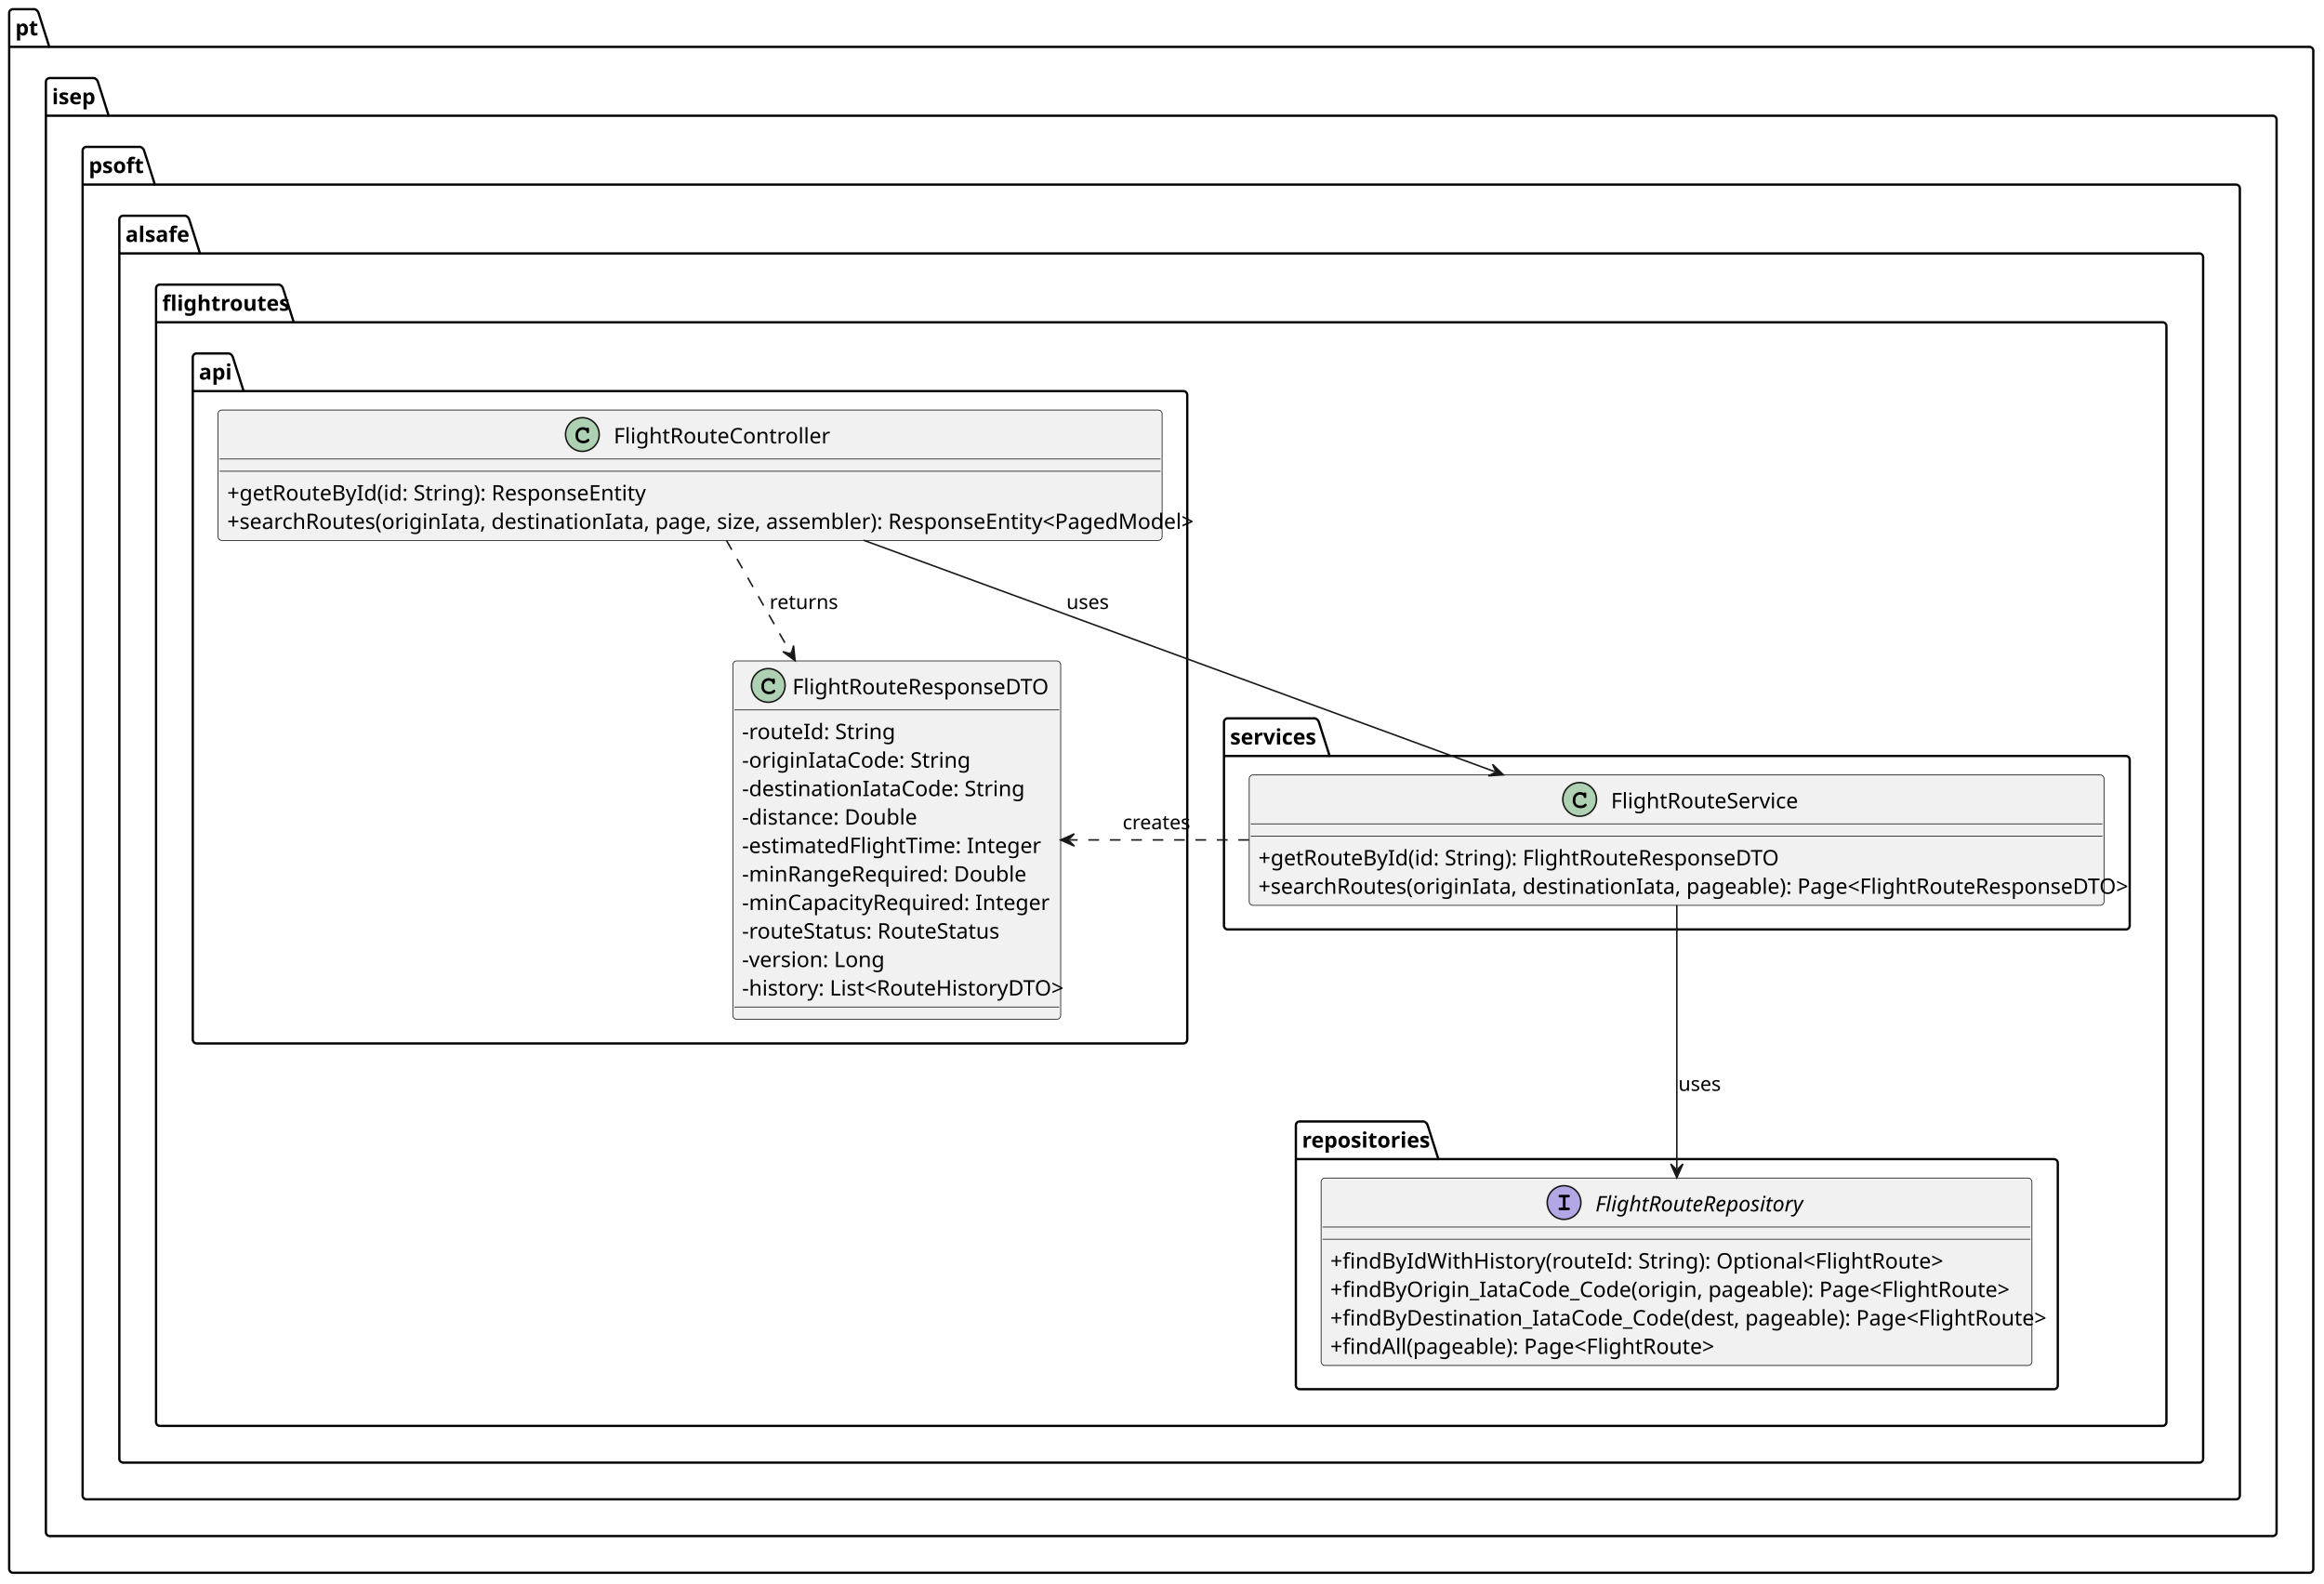
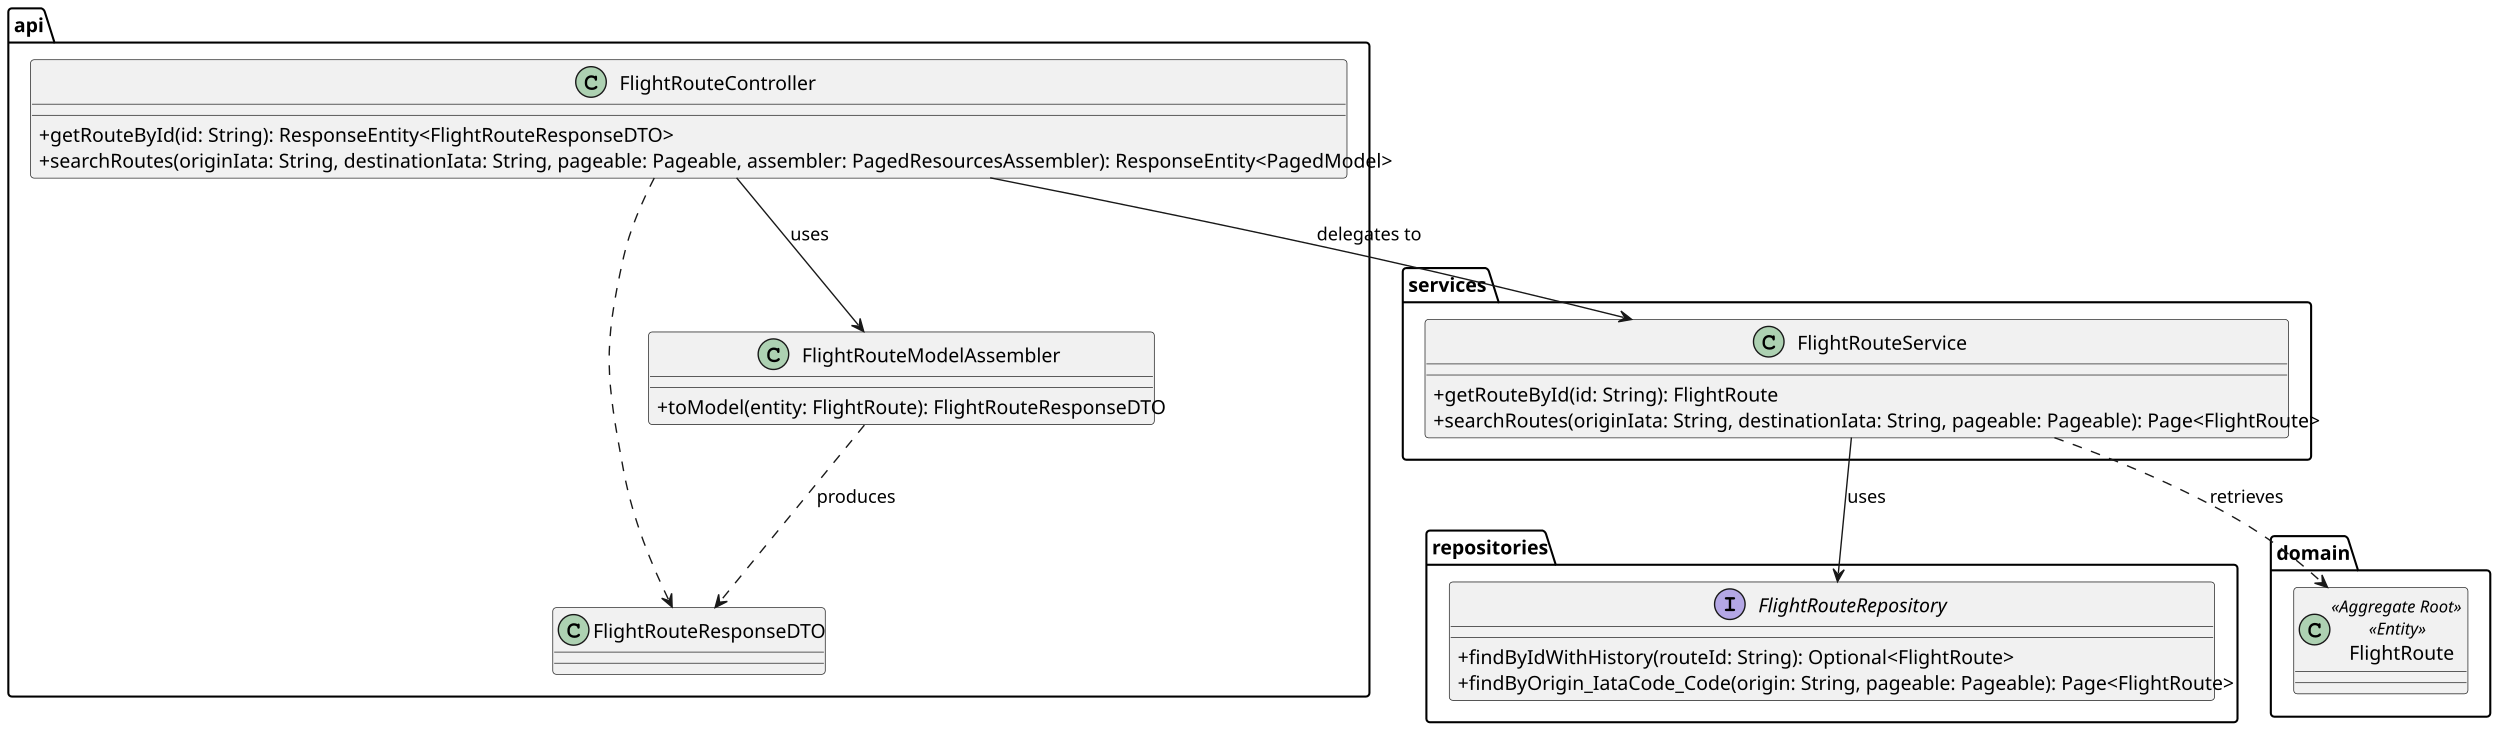
- <svg xmlns="http://www.w3.org/2000/svg" contentStyleType="text/css" data-diagram-type="CLASS" height="1035px" preserveAspectRatio="none" style="width:1519px;height:1035px;background:#FFFFFF;" version="1.1" viewBox="0 0 1519 1035" width="1519px" zoomAndPan="magnify">
+ <svg xmlns="http://www.w3.org/2000/svg" contentStyleType="text/css" data-diagram-type="CLASS" height="527px" preserveAspectRatio="none" style="width:1800px;height:527px;background:#FFFFFF;" version="1.1" viewBox="0 0 1800 527" width="1800px" zoomAndPan="magnify">
  <defs />
  <g>
-     <g class="cluster" data-entity="pt" data-source-line="4" data-uid="ent0004" id="cluster_pt">
-       <path d="M8.5,6.014 L22.714,6.014 A3.75,3.75 0 0 1 25.214,8.514 L32.214,30.635 L1509.5,30.635 A2.5,2.5 0 0 1 1512,33.135 L1512,1025.514 A2.5,2.5 0 0 1 1509.5,1028.014 L8.5,1028.014 A2.5,2.5 0 0 1 6,1025.514 L6,8.514 A2.5,2.5 0 0 1 8.5,6.014" fill="none" style="stroke:#000000;stroke-width:1.5;" />
-       <line style="stroke:#000000;stroke-width:1.5;" x1="6" x2="32.214" y1="30.635" y2="30.635" />
-       <text fill="#000000" font-family="sans-serif" font-size="14" font-weight="bold" lengthAdjust="spacing" textLength="13.214" x="10" y="23.121">pt</text>
+     <g class="cluster" data-entity="api" data-source-line="3" data-uid="ent0002" id="cluster_api">
+       <path d="M8.5,6.014 L29.727,6.014 A3.75,3.75 0 0 1 32.227,8.514 L39.227,30.635 L983.5,30.635 A2.5,2.5 0 0 1 986,33.135 L986,499.014 A2.5,2.5 0 0 1 983.5,501.514 L8.5,501.514 A2.5,2.5 0 0 1 6,499.014 L6,8.514 A2.5,2.5 0 0 1 8.5,6.014" fill="none" style="stroke:#000000;stroke-width:1.5;" />
+       <line style="stroke:#000000;stroke-width:1.5;" x1="6" x2="39.227" y1="30.635" y2="30.635" />
+       <text fill="#000000" font-family="sans-serif" font-size="14" font-weight="bold" lengthAdjust="spacing" textLength="20.227" x="10" y="23.121">api</text>
    </g>
-     <g class="cluster" data-entity="isep" data-source-line="4" data-uid="ent0005" id="cluster_isep">
-       <path d="M32.5,51.014 L61.514,51.014 A3.75,3.75 0 0 1 64.014,53.514 L71.014,75.635 L1485.5,75.635 A2.5,2.5 0 0 1 1488,78.135 L1488,1001.514 A2.5,2.5 0 0 1 1485.5,1004.014 L32.5,1004.014 A2.5,2.5 0 0 1 30,1001.514 L30,53.514 A2.5,2.5 0 0 1 32.5,51.014" fill="none" style="stroke:#000000;stroke-width:1.5;" />
-       <line style="stroke:#000000;stroke-width:1.5;" x1="30" x2="71.014" y1="75.635" y2="75.635" />
-       <text fill="#000000" font-family="sans-serif" font-size="14" font-weight="bold" lengthAdjust="spacing" textLength="28.014" x="34" y="68.121">isep</text>
+     <g class="cluster" data-entity="services" data-source-line="14" data-uid="ent0006" id="cluster_services">
+       <path d="M1012.5,193.014 L1069.555,193.014 A3.75,3.75 0 0 1 1072.055,195.514 L1079.055,217.635 L1661.5,217.635 A2.5,2.5 0 0 1 1664,220.135 L1664,328.514 A2.5,2.5 0 0 1 1661.5,331.014 L1012.5,331.014 A2.5,2.5 0 0 1 1010,328.514 L1010,195.514 A2.5,2.5 0 0 1 1012.5,193.014" fill="none" style="stroke:#000000;stroke-width:1.5;" />
+       <line style="stroke:#000000;stroke-width:1.5;" x1="1010" x2="1079.055" y1="217.635" y2="217.635" />
+       <text fill="#000000" font-family="sans-serif" font-size="14" font-weight="bold" lengthAdjust="spacing" textLength="56.055" x="1014" y="210.121">services</text>
    </g>
-     <g class="cluster" data-entity="psoft" data-source-line="4" data-uid="ent0006" id="cluster_psoft">
-       <path d="M56.5,96.014 L91.714,96.014 A3.75,3.75 0 0 1 94.214,98.514 L101.214,120.635 L1461.5,120.635 A2.5,2.5 0 0 1 1464,123.135 L1464,977.514 A2.5,2.5 0 0 1 1461.5,980.014 L56.5,980.014 A2.5,2.5 0 0 1 54,977.514 L54,98.514 A2.5,2.5 0 0 1 56.5,96.014" fill="none" style="stroke:#000000;stroke-width:1.5;" />
-       <line style="stroke:#000000;stroke-width:1.5;" x1="54" x2="101.214" y1="120.635" y2="120.635" />
-       <text fill="#000000" font-family="sans-serif" font-size="14" font-weight="bold" lengthAdjust="spacing" textLength="34.214" x="58" y="113.121">psoft</text>
+     <g class="cluster" data-entity="repositories" data-source-line="21" data-uid="ent0008" id="cluster_repositories">
+       <path d="M1029.5,382.014 L1110.638,382.014 A3.75,3.75 0 0 1 1113.138,384.514 L1120.138,406.635 L1608.5,406.635 A2.5,2.5 0 0 1 1611,409.135 L1611,517.514 A2.5,2.5 0 0 1 1608.5,520.014 L1029.5,520.014 A2.5,2.5 0 0 1 1027,517.514 L1027,384.514 A2.5,2.5 0 0 1 1029.5,382.014" fill="none" style="stroke:#000000;stroke-width:1.5;" />
+       <line style="stroke:#000000;stroke-width:1.5;" x1="1027" x2="1120.138" y1="406.635" y2="406.635" />
+       <text fill="#000000" font-family="sans-serif" font-size="14" font-weight="bold" lengthAdjust="spacing" textLength="80.138" x="1031" y="399.121">repositories</text>
    </g>
-     <g class="cluster" data-entity="alsafe" data-source-line="4" data-uid="ent0007" id="cluster_alsafe">
-       <path d="M80.5,141.014 L121.196,141.014 A3.75,3.75 0 0 1 123.696,143.514 L130.696,165.635 L1437.5,165.635 A2.5,2.5 0 0 1 1440,168.135 L1440,953.514 A2.5,2.5 0 0 1 1437.5,956.014 L80.5,956.014 A2.5,2.5 0 0 1 78,953.514 L78,143.514 A2.5,2.5 0 0 1 80.5,141.014" fill="none" style="stroke:#000000;stroke-width:1.5;" />
-       <line style="stroke:#000000;stroke-width:1.5;" x1="78" x2="130.696" y1="165.635" y2="165.635" />
-       <text fill="#000000" font-family="sans-serif" font-size="14" font-weight="bold" lengthAdjust="spacing" textLength="39.696" x="82" y="158.121">alsafe</text>
-     </g>
-     <g class="cluster" data-entity="flightroutes" data-source-line="4" data-uid="ent0008" id="cluster_flightroutes">
-       <path d="M104.5,186.014 L182.493,186.014 A3.75,3.75 0 0 1 184.993,188.514 L191.993,210.635 L1413.5,210.635 A2.5,2.5 0 0 1 1416,213.135 L1416,929.514 A2.5,2.5 0 0 1 1413.5,932.014 L104.5,932.014 A2.5,2.5 0 0 1 102,929.514 L102,188.514 A2.5,2.5 0 0 1 104.5,186.014" fill="none" style="stroke:#000000;stroke-width:1.5;" />
-       <line style="stroke:#000000;stroke-width:1.5;" x1="102" x2="191.993" y1="210.635" y2="210.635" />
-       <text fill="#000000" font-family="sans-serif" font-size="14" font-weight="bold" lengthAdjust="spacing" textLength="76.993" x="106" y="203.121">flightroutes</text>
-     </g>
-     <g class="cluster" data-entity="api" data-source-line="3" data-uid="ent0002" id="cluster_api">
-       <path d="M128.5,231.014 L149.727,231.014 A3.75,3.75 0 0 1 152.227,233.514 L159.227,255.635 L773.5,255.635 A2.5,2.5 0 0 1 776,258.135 L776,679.514 A2.5,2.5 0 0 1 773.5,682.014 L128.5,682.014 A2.5,2.5 0 0 1 126,679.514 L126,233.514 A2.5,2.5 0 0 1 128.5,231.014" fill="none" style="stroke:#000000;stroke-width:1.5;" />
-       <line style="stroke:#000000;stroke-width:1.5;" x1="126" x2="159.227" y1="255.635" y2="255.635" />
-       <text fill="#000000" font-family="sans-serif" font-size="14" font-weight="bold" lengthAdjust="spacing" textLength="20.227" x="130" y="248.121">api</text>
-     </g>
-     <g class="cluster" data-entity="services" data-source-line="22" data-uid="ent0010" id="cluster_services">
-       <path d="M802.5,469.514 L859.555,469.514 A3.75,3.75 0 0 1 862.055,472.014 L869.055,494.135 L1389.5,494.135 A2.5,2.5 0 0 1 1392,496.635 L1392,605.014 A2.5,2.5 0 0 1 1389.5,607.514 L802.5,607.514 A2.5,2.5 0 0 1 800,605.014 L800,472.014 A2.5,2.5 0 0 1 802.5,469.514" fill="none" style="stroke:#000000;stroke-width:1.5;" />
-       <line style="stroke:#000000;stroke-width:1.5;" x1="800" x2="869.055" y1="494.135" y2="494.135" />
-       <text fill="#000000" font-family="sans-serif" font-size="14" font-weight="bold" lengthAdjust="spacing" textLength="56.055" x="804" y="486.621">services</text>
-     </g>
-     <g class="cluster" data-entity="repositories" data-source-line="29" data-uid="ent0012" id="cluster_repositories">
-       <path d="M849.5,733.014 L930.638,733.014 A3.75,3.75 0 0 1 933.138,735.514 L940.138,757.635 L1342.5,757.635 A2.5,2.5 0 0 1 1345,760.135 L1345,905.514 A2.5,2.5 0 0 1 1342.5,908.014 L849.5,908.014 A2.5,2.5 0 0 1 847,905.514 L847,735.514 A2.5,2.5 0 0 1 849.5,733.014" fill="none" style="stroke:#000000;stroke-width:1.5;" />
-       <line style="stroke:#000000;stroke-width:1.5;" x1="847" x2="940.138" y1="757.635" y2="757.635" />
-       <text fill="#000000" font-family="sans-serif" font-size="14" font-weight="bold" lengthAdjust="spacing" textLength="80.138" x="851" y="750.121">repositories</text>
+     <g class="cluster" data-entity="domain" data-source-line="28" data-uid="ent0010" id="cluster_domain">
+       <path d="M1637.5,386.014 L1688.279,386.014 A3.75,3.75 0 0 1 1690.779,388.514 L1697.779,410.635 L1790.5,410.635 A2.5,2.5 0 0 1 1793,413.135 L1793,513.514 A2.5,2.5 0 0 1 1790.5,516.014 L1637.5,516.014 A2.5,2.5 0 0 1 1635,513.514 L1635,388.514 A2.5,2.5 0 0 1 1637.5,386.014" fill="none" style="stroke:#000000;stroke-width:1.5;" />
+       <line style="stroke:#000000;stroke-width:1.5;" x1="1635" x2="1697.779" y1="410.635" y2="410.635" />
+       <text fill="#000000" font-family="sans-serif" font-size="14" font-weight="bold" lengthAdjust="spacing" textLength="49.779" x="1639" y="403.121">domain</text>
    </g>
    <g class="entity" data-entity="FlightRouteController" data-source-line="4" data-uid="ent0003" id="entity_FlightRouteController">
-       <rect fill="#F1F1F1" height="85.242" rx="2.5" ry="2.5" style="stroke:#181818;stroke-width:0.5;" width="617.076" x="142.5" y="268.014" />
-       <ellipse cx="380.647" cy="284.014" fill="#ADD1B2" rx="11" ry="11" style="stroke:#181818;stroke-width:1;" />
-       <path d="M383.413,279.889 Q383.569,279.67 383.756,279.56 Q383.944,279.451 384.163,279.451 Q384.538,279.451 384.772,279.717 Q385.006,279.967 385.006,280.576 L385.006,282.029 Q385.006,282.639 384.772,282.904 Q384.538,283.17 384.163,283.17 Q383.819,283.17 383.616,282.967 Q383.413,282.779 383.303,282.264 Q383.256,281.904 383.069,281.717 Q382.741,281.342 382.131,281.123 Q381.522,280.904 380.897,280.904 Q380.131,280.904 379.491,281.232 Q378.866,281.56 378.366,282.31 Q377.881,283.06 377.881,284.092 L377.881,285.185 Q377.881,286.42 378.772,287.248 Q379.663,288.06 381.256,288.06 Q382.194,288.06 382.85,287.81 Q383.241,287.654 383.663,287.217 Q383.928,286.951 384.069,286.873 Q384.225,286.795 384.428,286.795 Q384.756,286.795 385.006,287.06 Q385.272,287.31 385.272,287.654 Q385.272,287.998 384.928,288.404 Q384.428,288.982 383.631,289.31 Q382.553,289.764 381.256,289.764 Q379.741,289.764 378.538,289.139 Q377.553,288.639 376.866,287.576 Q376.178,286.498 376.178,285.217 L376.178,284.06 Q376.178,282.732 376.788,281.592 Q377.413,280.435 378.506,279.826 Q379.6,279.201 380.834,279.201 Q381.569,279.201 382.209,279.373 Q382.866,279.529 383.413,279.889 Z " fill="#000000" />
-       <text fill="#000000" font-family="sans-serif" font-size="14" lengthAdjust="spacing" textLength="132.282" x="401.147" y="289.81">FlightRouteController</text>
-       <line style="stroke:#181818;stroke-width:0.5;" x1="143.5" x2="758.576" y1="300.014" y2="300.014" />
-       <line style="stroke:#181818;stroke-width:0.5;" x1="143.5" x2="758.576" y1="308.014" y2="308.014" />
-       <text fill="#000000" font-family="sans-serif" font-size="14" lengthAdjust="spacing" textLength="263.416" x="148.5" y="327.121">+getRouteById(id: String): ResponseEntity</text>
-       <text fill="#000000" font-family="sans-serif" font-size="14" lengthAdjust="spacing" textLength="605.076" x="148.5" y="345.742">+searchRoutes(originIata, destinationIata, page, size, assembler): ResponseEntity&lt;PagedModel&gt;</text>
+       <rect fill="#F1F1F1" height="85.242" rx="2.5" ry="2.5" style="stroke:#181818;stroke-width:0.5;" width="947.826" x="22" y="43.014" />
+       <ellipse cx="425.522" cy="59.014" fill="#ADD1B2" rx="11" ry="11" style="stroke:#181818;stroke-width:1;" />
+       <path d="M428.288,54.889 Q428.444,54.67 428.631,54.56 Q428.819,54.451 429.038,54.451 Q429.413,54.451 429.647,54.717 Q429.881,54.967 429.881,55.576 L429.881,57.029 Q429.881,57.639 429.647,57.904 Q429.413,58.17 429.038,58.17 Q428.694,58.17 428.491,57.967 Q428.288,57.779 428.178,57.264 Q428.131,56.904 427.944,56.717 Q427.616,56.342 427.006,56.123 Q426.397,55.904 425.772,55.904 Q425.006,55.904 424.366,56.232 Q423.741,56.56 423.241,57.31 Q422.756,58.06 422.756,59.092 L422.756,60.185 Q422.756,61.42 423.647,62.248 Q424.538,63.06 426.131,63.06 Q427.069,63.06 427.725,62.81 Q428.116,62.654 428.538,62.217 Q428.803,61.951 428.944,61.873 Q429.1,61.795 429.303,61.795 Q429.631,61.795 429.881,62.06 Q430.147,62.31 430.147,62.654 Q430.147,62.998 429.803,63.404 Q429.303,63.982 428.506,64.311 Q427.428,64.764 426.131,64.764 Q424.616,64.764 423.413,64.139 Q422.428,63.639 421.741,62.576 Q421.053,61.498 421.053,60.217 L421.053,59.06 Q421.053,57.732 421.663,56.592 Q422.288,55.435 423.381,54.826 Q424.475,54.201 425.709,54.201 Q426.444,54.201 427.084,54.373 Q427.741,54.529 428.288,54.889 Z " fill="#000000" />
+       <text fill="#000000" font-family="sans-serif" font-size="14" lengthAdjust="spacing" textLength="132.282" x="446.022" y="64.811">FlightRouteController</text>
+       <line style="stroke:#181818;stroke-width:0.5;" x1="23" x2="968.826" y1="75.014" y2="75.014" />
+       <line style="stroke:#181818;stroke-width:0.5;" x1="23" x2="968.826" y1="83.014" y2="83.014" />
+       <text fill="#000000" font-family="sans-serif" font-size="14" lengthAdjust="spacing" textLength="443.953" x="28" y="102.121">+getRouteById(id: String): ResponseEntity&lt;FlightRouteResponseDTO&gt;</text>
+       <text fill="#000000" font-family="sans-serif" font-size="14" lengthAdjust="spacing" textLength="935.826" x="28" y="120.742">+searchRoutes(originIata: String, destinationIata: String, pageable: Pageable, assembler: PagedResourcesAssembler): ResponseEntity&lt;PagedModel&gt;</text>
    </g>
-     <g class="entity" data-entity="FlightRouteResponseDTO" data-source-line="8" data-uid="ent0009" id="entity_FlightRouteResponseDTO">
-       <rect fill="#F1F1F1" height="234.211" rx="2.5" ry="2.5" style="stroke:#181818;stroke-width:0.5;" width="214.282" x="479" y="432.014" />
-       <ellipse cx="502.144" cy="448.014" fill="#ADD1B2" rx="11" ry="11" style="stroke:#181818;stroke-width:1;" />
-       <path d="M504.909,443.889 Q505.065,443.67 505.253,443.56 Q505.44,443.451 505.659,443.451 Q506.034,443.451 506.269,443.717 Q506.503,443.967 506.503,444.576 L506.503,446.029 Q506.503,446.639 506.269,446.904 Q506.034,447.17 505.659,447.17 Q505.315,447.17 505.112,446.967 Q504.909,446.779 504.8,446.264 Q504.753,445.904 504.565,445.717 Q504.237,445.342 503.628,445.123 Q503.019,444.904 502.394,444.904 Q501.628,444.904 500.987,445.232 Q500.362,445.56 499.862,446.31 Q499.378,447.06 499.378,448.092 L499.378,449.185 Q499.378,450.42 500.269,451.248 Q501.159,452.06 502.753,452.06 Q503.69,452.06 504.347,451.81 Q504.737,451.654 505.159,451.217 Q505.425,450.951 505.565,450.873 Q505.722,450.795 505.925,450.795 Q506.253,450.795 506.503,451.06 Q506.769,451.31 506.769,451.654 Q506.769,451.998 506.425,452.404 Q505.925,452.982 505.128,453.31 Q504.05,453.764 502.753,453.764 Q501.237,453.764 500.034,453.139 Q499.05,452.639 498.362,451.576 Q497.675,450.498 497.675,449.217 L497.675,448.06 Q497.675,446.732 498.284,445.592 Q498.909,444.435 500.003,443.826 Q501.097,443.201 502.331,443.201 Q503.065,443.201 503.706,443.373 Q504.362,443.529 504.909,443.889 Z " fill="#000000" />
-       <text fill="#000000" font-family="sans-serif" font-size="14" lengthAdjust="spacing" textLength="164.185" x="517.953" y="453.81">FlightRouteResponseDTO</text>
-       <line style="stroke:#181818;stroke-width:0.5;" x1="480" x2="692.282" y1="464.014" y2="464.014" />
-       <text fill="#000000" font-family="sans-serif" font-size="14" lengthAdjust="spacing" textLength="92.6" x="485" y="483.121">-routeId: String</text>
-       <text fill="#000000" font-family="sans-serif" font-size="14" lengthAdjust="spacing" textLength="140.075" x="485" y="501.742">-originIataCode: String</text>
-       <text fill="#000000" font-family="sans-serif" font-size="14" lengthAdjust="spacing" textLength="173.551" x="485" y="520.363">-destinationIataCode: String</text>
-       <text fill="#000000" font-family="sans-serif" font-size="14" lengthAdjust="spacing" textLength="108.951" x="485" y="538.984">-distance: Double</text>
-       <text fill="#000000" font-family="sans-serif" font-size="14" lengthAdjust="spacing" textLength="182.068" x="485" y="557.606">-estimatedFlightTime: Integer</text>
-       <text fill="#000000" font-family="sans-serif" font-size="14" lengthAdjust="spacing" textLength="177.434" x="485" y="576.227">-minRangeRequired: Double</text>
-       <text fill="#000000" font-family="sans-serif" font-size="14" lengthAdjust="spacing" textLength="189.868" x="485" y="594.848">-minCapacityRequired: Integer</text>
-       <text fill="#000000" font-family="sans-serif" font-size="14" lengthAdjust="spacing" textLength="161.089" x="485" y="613.469">-routeStatus: RouteStatus</text>
-       <text fill="#000000" font-family="sans-serif" font-size="14" lengthAdjust="spacing" textLength="88.717" x="485" y="632.09">-version: Long</text>
-       <text fill="#000000" font-family="sans-serif" font-size="14" lengthAdjust="spacing" textLength="202.282" x="485" y="650.711">-history: List&lt;RouteHistoryDTO&gt;</text>
-       <line style="stroke:#181818;stroke-width:0.5;" x1="480" x2="692.282" y1="658.225" y2="658.225" />
+     <g class="entity" data-entity="FlightRouteResponseDTO" data-source-line="8" data-uid="ent0004" id="entity_FlightRouteResponseDTO">
+       <rect fill="#F1F1F1" height="48" rx="2.5" ry="2.5" style="stroke:#181818;stroke-width:0.5;" width="196.185" x="398" y="437.514" />
+       <ellipse cx="413" cy="453.514" fill="#ADD1B2" rx="11" ry="11" style="stroke:#181818;stroke-width:1;" />
+       <path d="M415.766,449.389 Q415.922,449.17 416.109,449.06 Q416.297,448.951 416.516,448.951 Q416.891,448.951 417.125,449.217 Q417.359,449.467 417.359,450.076 L417.359,451.529 Q417.359,452.139 417.125,452.404 Q416.891,452.67 416.516,452.67 Q416.172,452.67 415.969,452.467 Q415.766,452.279 415.656,451.764 Q415.609,451.404 415.422,451.217 Q415.094,450.842 414.484,450.623 Q413.875,450.404 413.25,450.404 Q412.484,450.404 411.844,450.732 Q411.219,451.06 410.719,451.81 Q410.234,452.56 410.234,453.592 L410.234,454.685 Q410.234,455.92 411.125,456.748 Q412.016,457.56 413.609,457.56 Q414.547,457.56 415.203,457.31 Q415.594,457.154 416.016,456.717 Q416.281,456.451 416.422,456.373 Q416.578,456.295 416.781,456.295 Q417.109,456.295 417.359,456.56 Q417.625,456.81 417.625,457.154 Q417.625,457.498 417.281,457.904 Q416.781,458.482 415.984,458.81 Q414.906,459.264 413.609,459.264 Q412.094,459.264 410.891,458.639 Q409.906,458.139 409.219,457.076 Q408.531,455.998 408.531,454.717 L408.531,453.56 Q408.531,452.232 409.141,451.092 Q409.766,449.935 410.859,449.326 Q411.953,448.701 413.188,448.701 Q413.922,448.701 414.562,448.873 Q415.219,449.029 415.766,449.389 Z " fill="#000000" />
+       <text fill="#000000" font-family="sans-serif" font-size="14" lengthAdjust="spacing" textLength="164.185" x="427" y="459.31">FlightRouteResponseDTO</text>
+       <line style="stroke:#181818;stroke-width:0.5;" x1="399" x2="593.186" y1="469.514" y2="469.514" />
+       <line style="stroke:#181818;stroke-width:0.5;" x1="399" x2="593.186" y1="477.514" y2="477.514" />
    </g>
-     <g class="entity" data-entity="FlightRouteService" data-source-line="23" data-uid="ent0011" id="entity_FlightRouteService">
-       <rect fill="#F1F1F1" height="85.242" rx="2.5" ry="2.5" style="stroke:#181818;stroke-width:0.5;" width="558.725" x="816.5" y="506.514" />
-       <ellipse cx="1032.475" cy="522.514" fill="#ADD1B2" rx="11" ry="11" style="stroke:#181818;stroke-width:1;" />
-       <path d="M1035.24,518.389 Q1035.397,518.17 1035.584,518.061 Q1035.772,517.951 1035.99,517.951 Q1036.365,517.951 1036.6,518.217 Q1036.834,518.467 1036.834,519.076 L1036.834,520.529 Q1036.834,521.139 1036.6,521.404 Q1036.365,521.67 1035.99,521.67 Q1035.647,521.67 1035.443,521.467 Q1035.24,521.279 1035.131,520.764 Q1035.084,520.404 1034.897,520.217 Q1034.568,519.842 1033.959,519.623 Q1033.35,519.404 1032.725,519.404 Q1031.959,519.404 1031.318,519.732 Q1030.693,520.061 1030.193,520.811 Q1029.709,521.561 1029.709,522.592 L1029.709,523.686 Q1029.709,524.92 1030.6,525.748 Q1031.49,526.561 1033.084,526.561 Q1034.022,526.561 1034.678,526.311 Q1035.068,526.154 1035.49,525.717 Q1035.756,525.451 1035.897,525.373 Q1036.053,525.295 1036.256,525.295 Q1036.584,525.295 1036.834,525.561 Q1037.1,525.811 1037.1,526.154 Q1037.1,526.498 1036.756,526.904 Q1036.256,527.482 1035.459,527.811 Q1034.381,528.264 1033.084,528.264 Q1031.568,528.264 1030.365,527.639 Q1029.381,527.139 1028.693,526.076 Q1028.006,524.998 1028.006,523.717 L1028.006,522.561 Q1028.006,521.232 1028.615,520.092 Q1029.24,518.936 1030.334,518.326 Q1031.428,517.701 1032.662,517.701 Q1033.397,517.701 1034.037,517.873 Q1034.693,518.029 1035.24,518.389 Z " fill="#000000" />
-       <text fill="#000000" font-family="sans-serif" font-size="14" lengthAdjust="spacing" textLength="118.275" x="1052.975" y="528.311">FlightRouteService</text>
-       <line style="stroke:#181818;stroke-width:0.5;" x1="817.5" x2="1374.225" y1="538.514" y2="538.514" />
-       <line style="stroke:#181818;stroke-width:0.5;" x1="817.5" x2="1374.225" y1="546.514" y2="546.514" />
-       <text fill="#000000" font-family="sans-serif" font-size="14" lengthAdjust="spacing" textLength="329.547" x="822.5" y="565.621">+getRouteById(id: String): FlightRouteResponseDTO</text>
-       <text fill="#000000" font-family="sans-serif" font-size="14" lengthAdjust="spacing" textLength="546.725" x="822.5" y="584.242">+searchRoutes(originIata, destinationIata, pageable): Page&lt;FlightRouteResponseDTO&gt;</text>
+     <g class="entity" data-entity="FlightRouteModelAssembler" data-source-line="9" data-uid="ent0005" id="entity_FlightRouteModelAssembler">
+       <rect fill="#F1F1F1" height="66.621" rx="2.5" ry="2.5" style="stroke:#181818;stroke-width:0.5;" width="364.106" x="467" y="239.014" />
+       <ellipse cx="556.875" cy="255.014" fill="#ADD1B2" rx="11" ry="11" style="stroke:#181818;stroke-width:1;" />
+       <path d="M559.641,250.889 Q559.797,250.67 559.985,250.56 Q560.172,250.451 560.391,250.451 Q560.766,250.451 561,250.717 Q561.235,250.967 561.235,251.576 L561.235,253.029 Q561.235,253.639 561,253.904 Q560.766,254.17 560.391,254.17 Q560.047,254.17 559.844,253.967 Q559.641,253.779 559.532,253.264 Q559.485,252.904 559.297,252.717 Q558.969,252.342 558.36,252.123 Q557.75,251.904 557.125,251.904 Q556.36,251.904 555.719,252.232 Q555.094,252.56 554.594,253.31 Q554.11,254.06 554.11,255.092 L554.11,256.185 Q554.11,257.42 555,258.248 Q555.891,259.06 557.485,259.06 Q558.422,259.06 559.079,258.81 Q559.469,258.654 559.891,258.217 Q560.157,257.951 560.297,257.873 Q560.454,257.795 560.657,257.795 Q560.985,257.795 561.235,258.06 Q561.5,258.31 561.5,258.654 Q561.5,258.998 561.157,259.404 Q560.657,259.982 559.86,260.31 Q558.782,260.764 557.485,260.764 Q555.969,260.764 554.766,260.139 Q553.782,259.639 553.094,258.576 Q552.407,257.498 552.407,256.217 L552.407,255.06 Q552.407,253.732 553.016,252.592 Q553.641,251.435 554.735,250.826 Q555.829,250.201 557.063,250.201 Q557.797,250.201 558.438,250.373 Q559.094,250.529 559.641,250.889 Z " fill="#000000" />
+       <text fill="#000000" font-family="sans-serif" font-size="14" lengthAdjust="spacing" textLength="175.855" x="577.375" y="260.81">FlightRouteModelAssembler</text>
+       <line style="stroke:#181818;stroke-width:0.5;" x1="468" x2="830.106" y1="271.014" y2="271.014" />
+       <line style="stroke:#181818;stroke-width:0.5;" x1="468" x2="830.106" y1="279.014" y2="279.014" />
+       <text fill="#000000" font-family="sans-serif" font-size="14" lengthAdjust="spacing" textLength="352.106" x="473" y="298.121">+toModel(entity: FlightRoute): FlightRouteResponseDTO</text>
    </g>
-     <g class="entity" data-entity="FlightRouteRepository" data-source-line="30" data-uid="ent0013" id="entity_FlightRouteRepository">
-       <rect fill="#F1F1F1" height="122.484" rx="2.5" ry="2.5" style="stroke:#181818;stroke-width:0.5;" width="464.587" x="863.5" y="770.014" />
-       <ellipse cx="1022.289" cy="786.014" fill="#B4A7E5" rx="11" ry="11" style="stroke:#181818;stroke-width:1;" />
-       <path d="M1023.242,782.654 L1023.242,789.311 L1024.96,789.311 Q1025.57,789.311 1025.835,789.545 Q1026.101,789.779 1026.101,790.17 Q1026.101,790.545 1025.835,790.779 Q1025.57,791.014 1024.96,791.014 L1019.82,791.014 Q1019.21,791.014 1018.945,790.779 Q1018.679,790.545 1018.679,790.154 Q1018.679,789.779 1018.945,789.545 Q1019.21,789.311 1019.82,789.311 L1021.539,789.311 L1021.539,782.654 L1019.82,782.654 Q1019.21,782.654 1018.945,782.42 Q1018.679,782.186 1018.679,781.795 Q1018.679,781.42 1018.945,781.186 Q1019.21,780.951 1019.82,780.951 L1024.96,780.951 Q1025.57,780.951 1025.835,781.186 Q1026.101,781.42 1026.101,781.795 Q1026.101,782.186 1025.835,782.42 Q1025.57,782.654 1024.96,782.654 L1023.242,782.654 Z " fill="#000000" />
-       <text fill="#000000" font-family="sans-serif" font-size="14" font-style="italic" lengthAdjust="spacing" textLength="138.51" x="1042.789" y="791.811">FlightRouteRepository</text>
-       <line style="stroke:#181818;stroke-width:0.5;" x1="864.5" x2="1327.087" y1="802.014" y2="802.014" />
-       <line style="stroke:#181818;stroke-width:0.5;" x1="864.5" x2="1327.087" y1="810.014" y2="810.014" />
-       <text fill="#000000" font-family="sans-serif" font-size="14" lengthAdjust="spacing" textLength="375.45" x="869.5" y="829.121">+findByIdWithHistory(routeId: String): Optional&lt;FlightRoute&gt;</text>
-       <text fill="#000000" font-family="sans-serif" font-size="14" lengthAdjust="spacing" textLength="427.67" x="869.5" y="847.742">+findByOrigin_IataCode_Code(origin, pageable): Page&lt;FlightRoute&gt;</text>
-       <text fill="#000000" font-family="sans-serif" font-size="14" lengthAdjust="spacing" textLength="452.587" x="869.5" y="866.363">+findByDestination_IataCode_Code(dest, pageable): Page&lt;FlightRoute&gt;</text>
-       <text fill="#000000" font-family="sans-serif" font-size="14" lengthAdjust="spacing" textLength="241.664" x="869.5" y="884.984">+findAll(pageable): Page&lt;FlightRoute&gt;</text>
+     <g class="entity" data-entity="FlightRouteService" data-source-line="15" data-uid="ent0007" id="entity_FlightRouteService">
+       <rect fill="#F1F1F1" height="85.242" rx="2.5" ry="2.5" style="stroke:#181818;stroke-width:0.5;" width="621.779" x="1026" y="230.014" />
+       <ellipse cx="1273.502" cy="246.014" fill="#ADD1B2" rx="11" ry="11" style="stroke:#181818;stroke-width:1;" />
+       <path d="M1276.268,241.889 Q1276.424,241.67 1276.611,241.56 Q1276.799,241.451 1277.018,241.451 Q1277.393,241.451 1277.627,241.717 Q1277.861,241.967 1277.861,242.576 L1277.861,244.029 Q1277.861,244.639 1277.627,244.904 Q1277.393,245.17 1277.018,245.17 Q1276.674,245.17 1276.471,244.967 Q1276.268,244.779 1276.158,244.264 Q1276.111,243.904 1275.924,243.717 Q1275.596,243.342 1274.986,243.123 Q1274.377,242.904 1273.752,242.904 Q1272.986,242.904 1272.346,243.232 Q1271.721,243.56 1271.221,244.31 Q1270.736,245.06 1270.736,246.092 L1270.736,247.185 Q1270.736,248.42 1271.627,249.248 Q1272.518,250.06 1274.111,250.06 Q1275.049,250.06 1275.705,249.81 Q1276.096,249.654 1276.518,249.217 Q1276.783,248.951 1276.924,248.873 Q1277.08,248.795 1277.283,248.795 Q1277.611,248.795 1277.861,249.06 Q1278.127,249.31 1278.127,249.654 Q1278.127,249.998 1277.783,250.404 Q1277.283,250.982 1276.486,251.31 Q1275.408,251.764 1274.111,251.764 Q1272.596,251.764 1271.393,251.139 Q1270.408,250.639 1269.721,249.576 Q1269.033,248.498 1269.033,247.217 L1269.033,246.06 Q1269.033,244.732 1269.643,243.592 Q1270.268,242.435 1271.361,241.826 Q1272.455,241.201 1273.689,241.201 Q1274.424,241.201 1275.064,241.373 Q1275.721,241.529 1276.268,241.889 Z " fill="#000000" />
+       <text fill="#000000" font-family="sans-serif" font-size="14" lengthAdjust="spacing" textLength="118.275" x="1294.002" y="251.81">FlightRouteService</text>
+       <line style="stroke:#181818;stroke-width:0.5;" x1="1027" x2="1646.779" y1="262.014" y2="262.014" />
+       <line style="stroke:#181818;stroke-width:0.5;" x1="1027" x2="1646.779" y1="270.014" y2="270.014" />
+       <text fill="#000000" font-family="sans-serif" font-size="14" lengthAdjust="spacing" textLength="236.954" x="1032" y="289.121">+getRouteById(id: String): FlightRoute</text>
+       <text fill="#000000" font-family="sans-serif" font-size="14" lengthAdjust="spacing" textLength="609.779" x="1032" y="307.742">+searchRoutes(originIata: String, destinationIata: String, pageable: Pageable): Page&lt;FlightRoute&gt;</text>
    </g>
-     <g class="link" data-entity-1="FlightRouteController" data-entity-2="FlightRouteService" data-source-line="38" data-uid="lnk14" id="link_FlightRouteController_FlightRouteService">
-       <path codeLine="38" d="M564.46,353.114 C682.12,396.254 859.377,461.248 976.997,504.378" fill="none" id="FlightRouteController-to-FlightRouteService" style="stroke:#181818;stroke-width:1;" />
-       <polygon fill="#181818" points="982.63,506.444,975.557,499.59,977.936,504.722,972.803,507.101,982.63,506.444" style="stroke:#181818;stroke-width:1;" />
-       <text fill="#000000" font-family="sans-serif" font-size="13" lengthAdjust="spacing" textLength="27.46" x="697" y="398.042">uses</text>
+     <g class="entity" data-entity="FlightRouteRepository" data-source-line="22" data-uid="ent0009" id="entity_FlightRouteRepository">
+       <rect fill="#F1F1F1" height="85.242" rx="2.5" ry="2.5" style="stroke:#181818;stroke-width:0.5;" width="550.966" x="1043.5" y="419.014" />
+       <ellipse cx="1245.478" cy="435.014" fill="#B4A7E5" rx="11" ry="11" style="stroke:#181818;stroke-width:1;" />
+       <path d="M1246.431,431.654 L1246.431,438.31 L1248.15,438.31 Q1248.759,438.31 1249.025,438.545 Q1249.291,438.779 1249.291,439.17 Q1249.291,439.545 1249.025,439.779 Q1248.759,440.014 1248.15,440.014 L1243.009,440.014 Q1242.4,440.014 1242.134,439.779 Q1241.869,439.545 1241.869,439.154 Q1241.869,438.779 1242.134,438.545 Q1242.4,438.31 1243.009,438.31 L1244.728,438.31 L1244.728,431.654 L1243.009,431.654 Q1242.4,431.654 1242.134,431.42 Q1241.869,431.185 1241.869,430.795 Q1241.869,430.42 1242.134,430.185 Q1242.4,429.951 1243.009,429.951 L1248.15,429.951 Q1248.759,429.951 1249.025,430.185 Q1249.291,430.42 1249.291,430.795 Q1249.291,431.185 1249.025,431.42 Q1248.759,431.654 1248.15,431.654 L1246.431,431.654 Z " fill="#000000" />
+       <text fill="#000000" font-family="sans-serif" font-size="14" font-style="italic" lengthAdjust="spacing" textLength="138.51" x="1265.978" y="440.81">FlightRouteRepository</text>
+       <line style="stroke:#181818;stroke-width:0.5;" x1="1044.5" x2="1593.466" y1="451.014" y2="451.014" />
+       <line style="stroke:#181818;stroke-width:0.5;" x1="1044.5" x2="1593.466" y1="459.014" y2="459.014" />
+       <text fill="#000000" font-family="sans-serif" font-size="14" lengthAdjust="spacing" textLength="375.45" x="1049.5" y="478.121">+findByIdWithHistory(routeId: String): Optional&lt;FlightRoute&gt;</text>
+       <text fill="#000000" font-family="sans-serif" font-size="14" lengthAdjust="spacing" textLength="538.966" x="1049.5" y="496.742">+findByOrigin_IataCode_Code(origin: String, pageable: Pageable): Page&lt;FlightRoute&gt;</text>
    </g>
-     <g class="link" data-entity-1="FlightRouteService" data-entity-2="FlightRouteRepository" data-source-line="39" data-uid="lnk15" id="link_FlightRouteService_FlightRouteRepository">
-       <path codeLine="39" d="M1096,591.634 C1096,638.784 1096,710.034 1096,763.764" fill="none" id="FlightRouteService-to-FlightRouteRepository" style="stroke:#181818;stroke-width:1;" />
-       <polygon fill="#181818" points="1096,769.764,1100,760.764,1096,764.764,1092,760.764,1096,769.764" style="stroke:#181818;stroke-width:1;" />
-       <text fill="#000000" font-family="sans-serif" font-size="13" lengthAdjust="spacing" textLength="27.46" x="1097" y="713.042">uses</text>
+     <g class="entity" data-entity="FlightRoute" data-source-line="29" data-uid="ent0011" id="entity_FlightRoute">
+       <rect fill="#F1F1F1" height="76.543" rx="2.5" ry="2.5" style="stroke:#181818;stroke-width:0.5;" width="125.406" x="1651.5" y="423.014" />
+       <ellipse cx="1666.5" cy="453.285" fill="#ADD1B2" rx="11" ry="11" style="stroke:#181818;stroke-width:1;" />
+       <path d="M1669.266,449.16 Q1669.422,448.941 1669.609,448.832 Q1669.797,448.723 1670.016,448.723 Q1670.391,448.723 1670.625,448.988 Q1670.859,449.238 1670.859,449.848 L1670.859,451.301 Q1670.859,451.91 1670.625,452.176 Q1670.391,452.441 1670.016,452.441 Q1669.672,452.441 1669.469,452.238 Q1669.266,452.051 1669.156,451.535 Q1669.109,451.176 1668.922,450.988 Q1668.594,450.613 1667.984,450.394 Q1667.375,450.176 1666.75,450.176 Q1665.984,450.176 1665.344,450.504 Q1664.719,450.832 1664.219,451.582 Q1663.734,452.332 1663.734,453.363 L1663.734,454.457 Q1663.734,455.691 1664.625,456.519 Q1665.516,457.332 1667.109,457.332 Q1668.047,457.332 1668.703,457.082 Q1669.094,456.926 1669.516,456.488 Q1669.781,456.223 1669.922,456.144 Q1670.078,456.066 1670.281,456.066 Q1670.609,456.066 1670.859,456.332 Q1671.125,456.582 1671.125,456.926 Q1671.125,457.269 1670.781,457.676 Q1670.281,458.254 1669.484,458.582 Q1668.406,459.035 1667.109,459.035 Q1665.594,459.035 1664.391,458.41 Q1663.406,457.91 1662.719,456.848 Q1662.031,455.769 1662.031,454.488 L1662.031,453.332 Q1662.031,452.004 1662.641,450.863 Q1663.266,449.707 1664.359,449.098 Q1665.453,448.473 1666.688,448.473 Q1667.422,448.473 1668.062,448.644 Q1668.719,448.801 1669.266,449.16 Z " fill="#000000" />
+       <text fill="#000000" font-family="sans-serif" font-size="12" font-style="italic" lengthAdjust="spacing" textLength="97.406" x="1678.5" y="440.963">«Aggregate Root»</text>
+       <text fill="#000000" font-family="sans-serif" font-size="12" font-style="italic" lengthAdjust="spacing" textLength="43.359" x="1705.523" y="456.924">«Entity»</text>
+       <text fill="#000000" font-family="sans-serif" font-size="14" lengthAdjust="spacing" textLength="71.593" x="1691.407" y="475.043">FlightRoute</text>
+       <line style="stroke:#181818;stroke-width:0.5;" x1="1652.5" x2="1775.906" y1="483.557" y2="483.557" />
+       <line style="stroke:#181818;stroke-width:0.5;" x1="1652.5" x2="1775.906" y1="491.557" y2="491.557" />
    </g>
-     <g class="link" data-entity-1="FlightRouteService" data-entity-2="FlightRouteResponseDTO" data-source-line="40" data-uid="lnk16" id="link_FlightRouteService_FlightRouteResponseDTO">
-       <path codeLine="40" d="M816.38,549.014 C772.61,549.014 735.82,549.014 699.22,549.014" fill="none" id="FlightRouteService-to-FlightRouteResponseDTO" style="stroke:#181818;stroke-width:1;stroke-dasharray:7,7;" />
-       <polygon fill="#181818" points="693.22,549.014,702.22,553.014,698.22,549.014,702.22,545.014,693.22,549.014" style="stroke:#181818;stroke-width:1;" />
-       <text fill="#000000" font-family="sans-serif" font-size="13" lengthAdjust="spacing" textLength="42.631" x="733.75" y="542.042">creates</text>
+     <g class="link" data-entity-1="FlightRouteController" data-entity-2="FlightRouteResponseDTO" data-source-line="32" data-uid="lnk12" id="link_FlightRouteController_FlightRouteResponseDTO">
+       <path codeLine="32" d="M471.07,128.164 C462.25,145.174 453.43,165.424 449,185.014 C433.89,251.774 436.44,271.734 449,339.014 C455.64,374.584 469.724,407.754 481.314,431.674" fill="none" id="FlightRouteController-to-FlightRouteResponseDTO" style="stroke:#181818;stroke-width:1;stroke-dasharray:7,7;" />
+       <polygon fill="#181818" points="483.93,437.074,483.605,427.23,481.75,432.574,476.406,430.719,483.93,437.074" style="stroke:#181818;stroke-width:1;" />
    </g>
-     <g class="link" data-entity-1="FlightRouteController" data-entity-2="FlightRouteResponseDTO" data-source-line="41" data-uid="lnk17" id="link_FlightRouteController_FlightRouteResponseDTO">
-       <path codeLine="41" d="M474.82,353.254 C487.43,375.334 500.615,398.433 516.695,426.593" fill="none" id="FlightRouteController-to-FlightRouteResponseDTO" style="stroke:#181818;stroke-width:1;stroke-dasharray:7,7;" />
-       <polygon fill="#181818" points="519.67,431.804,518.681,422.005,517.191,427.462,511.734,425.972,519.67,431.804" style="stroke:#181818;stroke-width:1;" />
-       <text fill="#000000" font-family="sans-serif" font-size="13" lengthAdjust="spacing" textLength="40.46" x="503" y="398.042">returns</text>
+     <g class="link" data-entity-1="FlightRouteController" data-entity-2="FlightRouteService" data-source-line="33" data-uid="lnk13" id="link_FlightRouteController_FlightRouteService">
+       <path codeLine="33" d="M712.91,128.024 C798.21,144.894 896.87,165.084 986,185.014 C1047.86,198.844 1109.718,213.784 1169.008,228.544" fill="none" id="FlightRouteController-to-FlightRouteService" style="stroke:#181818;stroke-width:1;" />
+       <polygon fill="#181818" points="1174.83,229.994,1167.063,223.938,1169.978,228.786,1165.13,231.701,1174.83,229.994" style="stroke:#181818;stroke-width:1;" />
+       <text fill="#000000" font-family="sans-serif" font-size="13" lengthAdjust="spacing" textLength="70.834" x="948" y="173.042">delegates to</text>
+     </g>
+     <g class="link" data-entity-1="FlightRouteController" data-entity-2="FlightRouteModelAssembler" data-source-line="34" data-uid="lnk14" id="link_FlightRouteController_FlightRouteModelAssembler">
+       <path codeLine="34" d="M530.34,128.034 C558,161.484 592.535,203.251 618.075,234.121" fill="none" id="FlightRouteController-to-FlightRouteModelAssembler" style="stroke:#181818;stroke-width:1;" />
+       <polygon fill="#181818" points="621.9,238.744,619.245,229.26,618.713,234.891,613.081,234.359,621.9,238.744" style="stroke:#181818;stroke-width:1;" />
+       <text fill="#000000" font-family="sans-serif" font-size="13" lengthAdjust="spacing" textLength="27.46" x="569" y="173.042">uses</text>
+     </g>
+     <g class="link" data-entity-1="FlightRouteModelAssembler" data-entity-2="FlightRouteResponseDTO" data-source-line="35" data-uid="lnk15" id="link_FlightRouteModelAssembler_FlightRouteResponseDTO">
+       <path codeLine="35" d="M622.35,306.084 C591.61,343.654 545.659,399.82 518.669,432.81" fill="none" id="FlightRouteModelAssembler-to-FlightRouteResponseDTO" style="stroke:#181818;stroke-width:1;stroke-dasharray:7,7;" />
+       <polygon fill="#181818" points="514.87,437.454,523.665,433.021,518.036,433.584,517.473,427.955,514.87,437.454" style="stroke:#181818;stroke-width:1;" />
+       <text fill="#000000" font-family="sans-serif" font-size="13" lengthAdjust="spacing" textLength="53.479" x="588" y="362.042">produces</text>
+     </g>
+     <g class="link" data-entity-1="FlightRouteService" data-entity-2="FlightRouteRepository" data-source-line="36" data-uid="lnk16" id="link_FlightRouteService_FlightRouteRepository">
+       <path codeLine="36" d="M1333.01,315.014 C1330.03,345.894 1326.565,381.901 1323.585,412.831" fill="none" id="FlightRouteService-to-FlightRouteRepository" style="stroke:#181818;stroke-width:1;" />
+       <polygon fill="#181818" points="1323.01,418.804,1327.855,410.229,1323.489,413.827,1319.892,409.462,1323.01,418.804" style="stroke:#181818;stroke-width:1;" />
+       <text fill="#000000" font-family="sans-serif" font-size="13" lengthAdjust="spacing" textLength="27.46" x="1330" y="362.042">uses</text>
+     </g>
+     <g class="link" data-entity-1="FlightRouteService" data-entity-2="FlightRoute" data-source-line="37" data-uid="lnk17" id="link_FlightRouteService_FlightRoute">
+       <path codeLine="37" d="M1479.2,315.134 C1522.92,330.674 1570.23,350.394 1611,374.014 C1634.24,387.474 1652.926,402.274 1671.376,418.924" fill="none" id="FlightRouteService-to-FlightRoute" style="stroke:#181818;stroke-width:1;stroke-dasharray:7,7;" />
+       <polygon fill="#181818" points="1675.83,422.944,1671.828,413.944,1672.118,419.594,1666.469,419.884,1675.83,422.944" style="stroke:#181818;stroke-width:1;" />
+       <text fill="#000000" font-family="sans-serif" font-size="13" lengthAdjust="spacing" textLength="49.848" x="1591" y="362.042">retrieves</text>
    </g>
  </g>
</svg>
